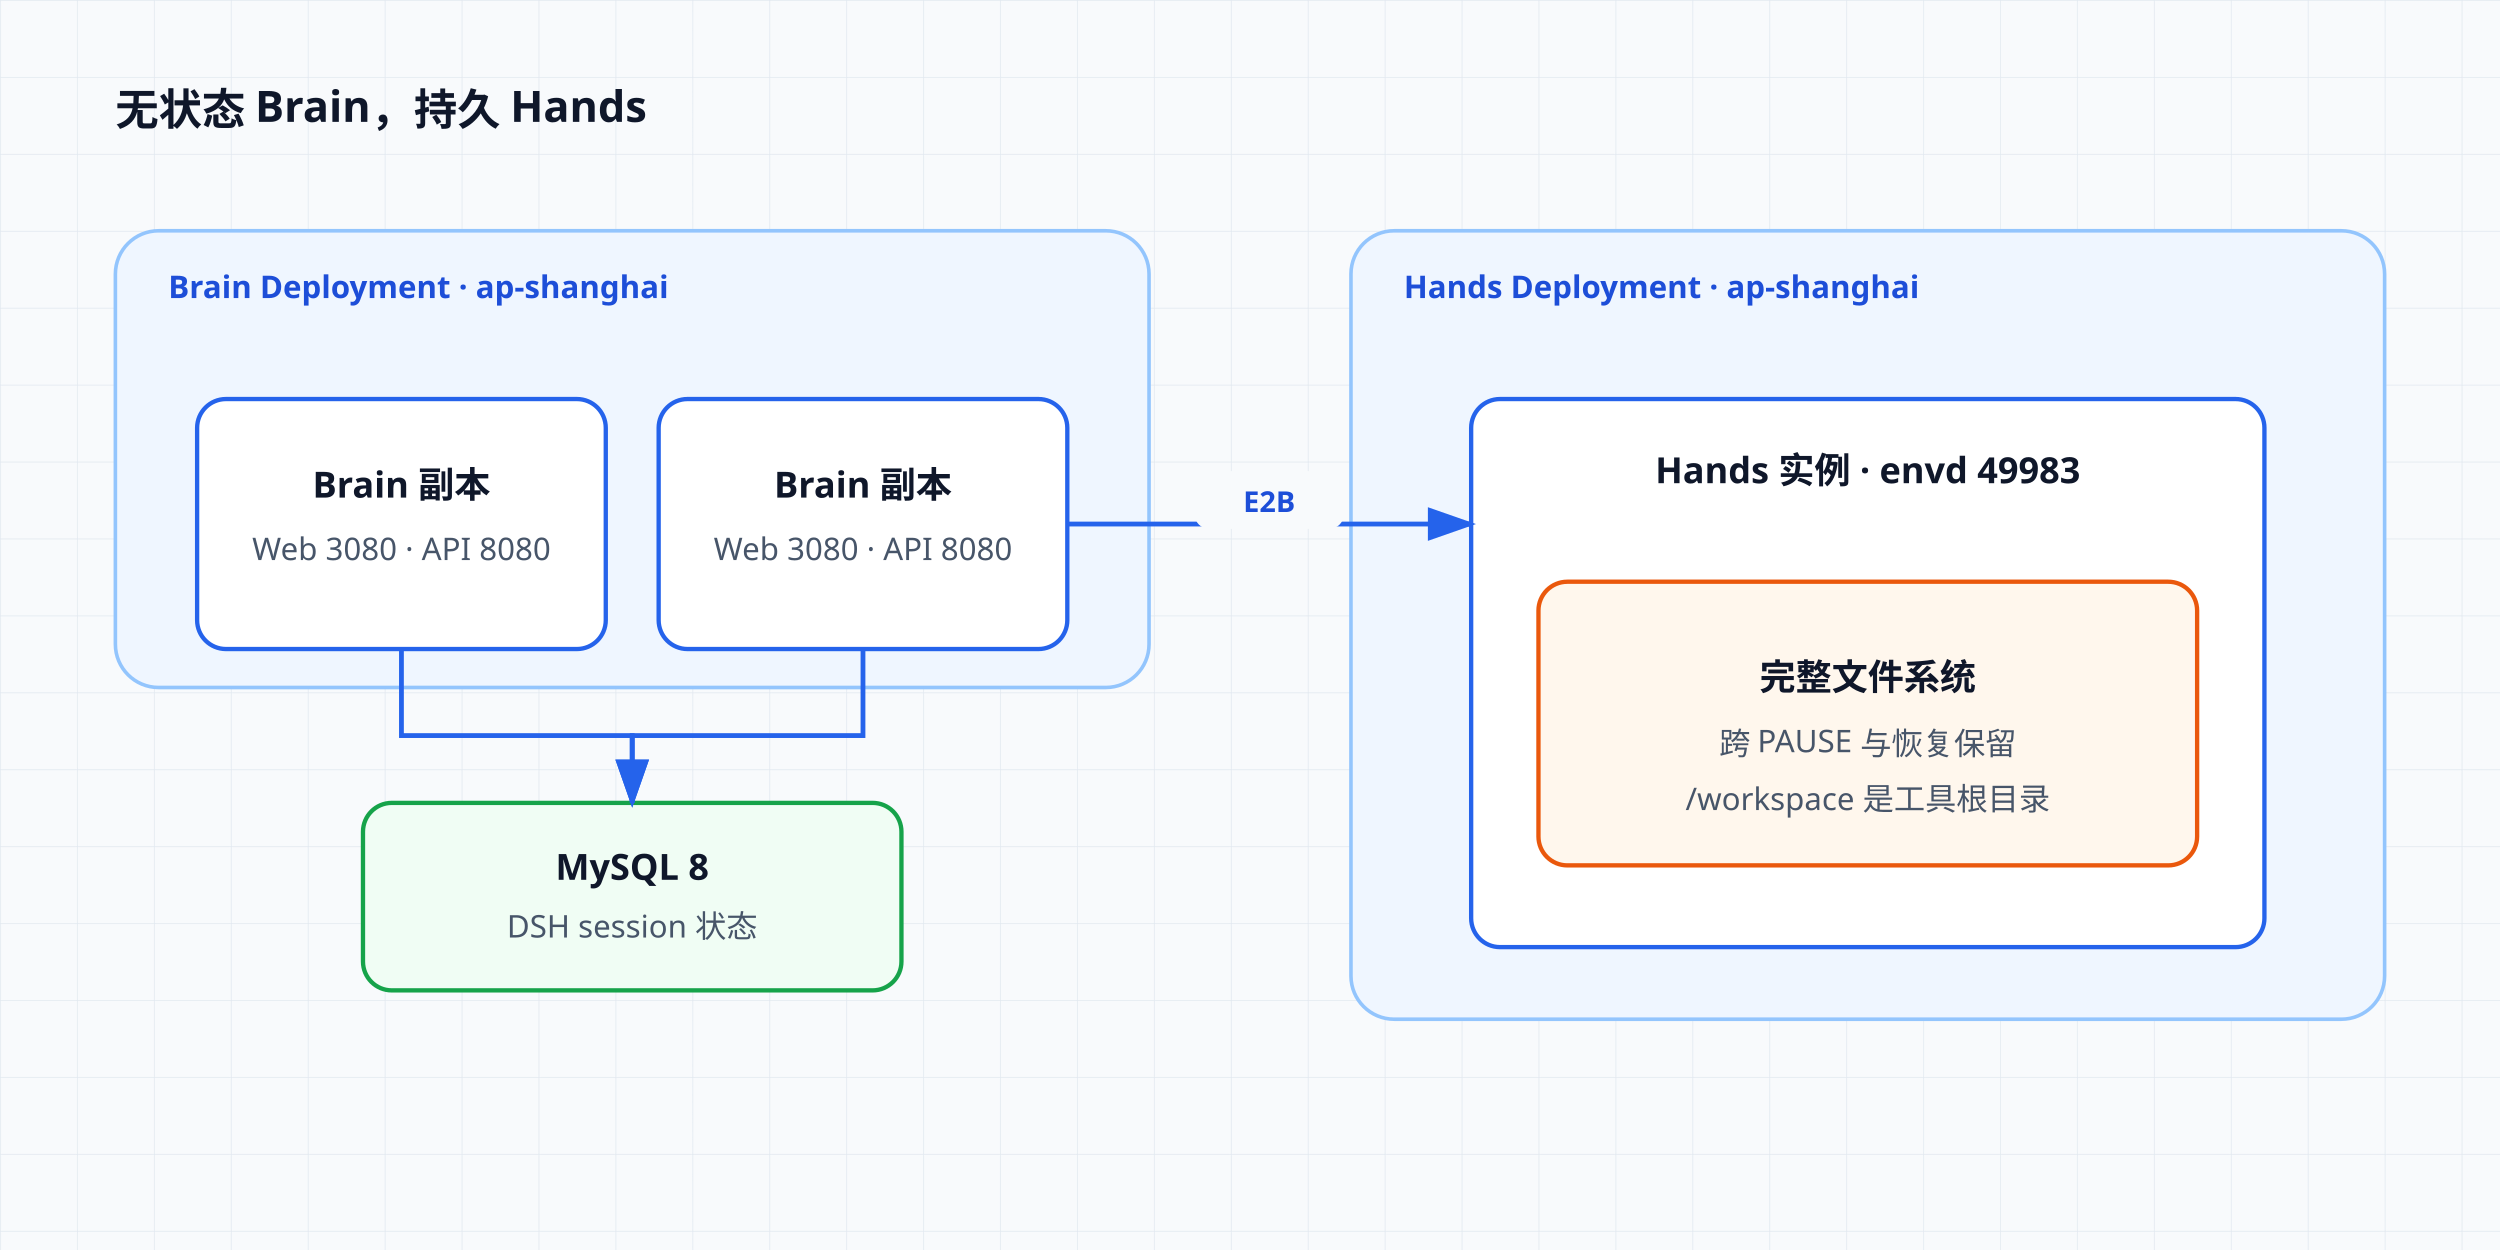
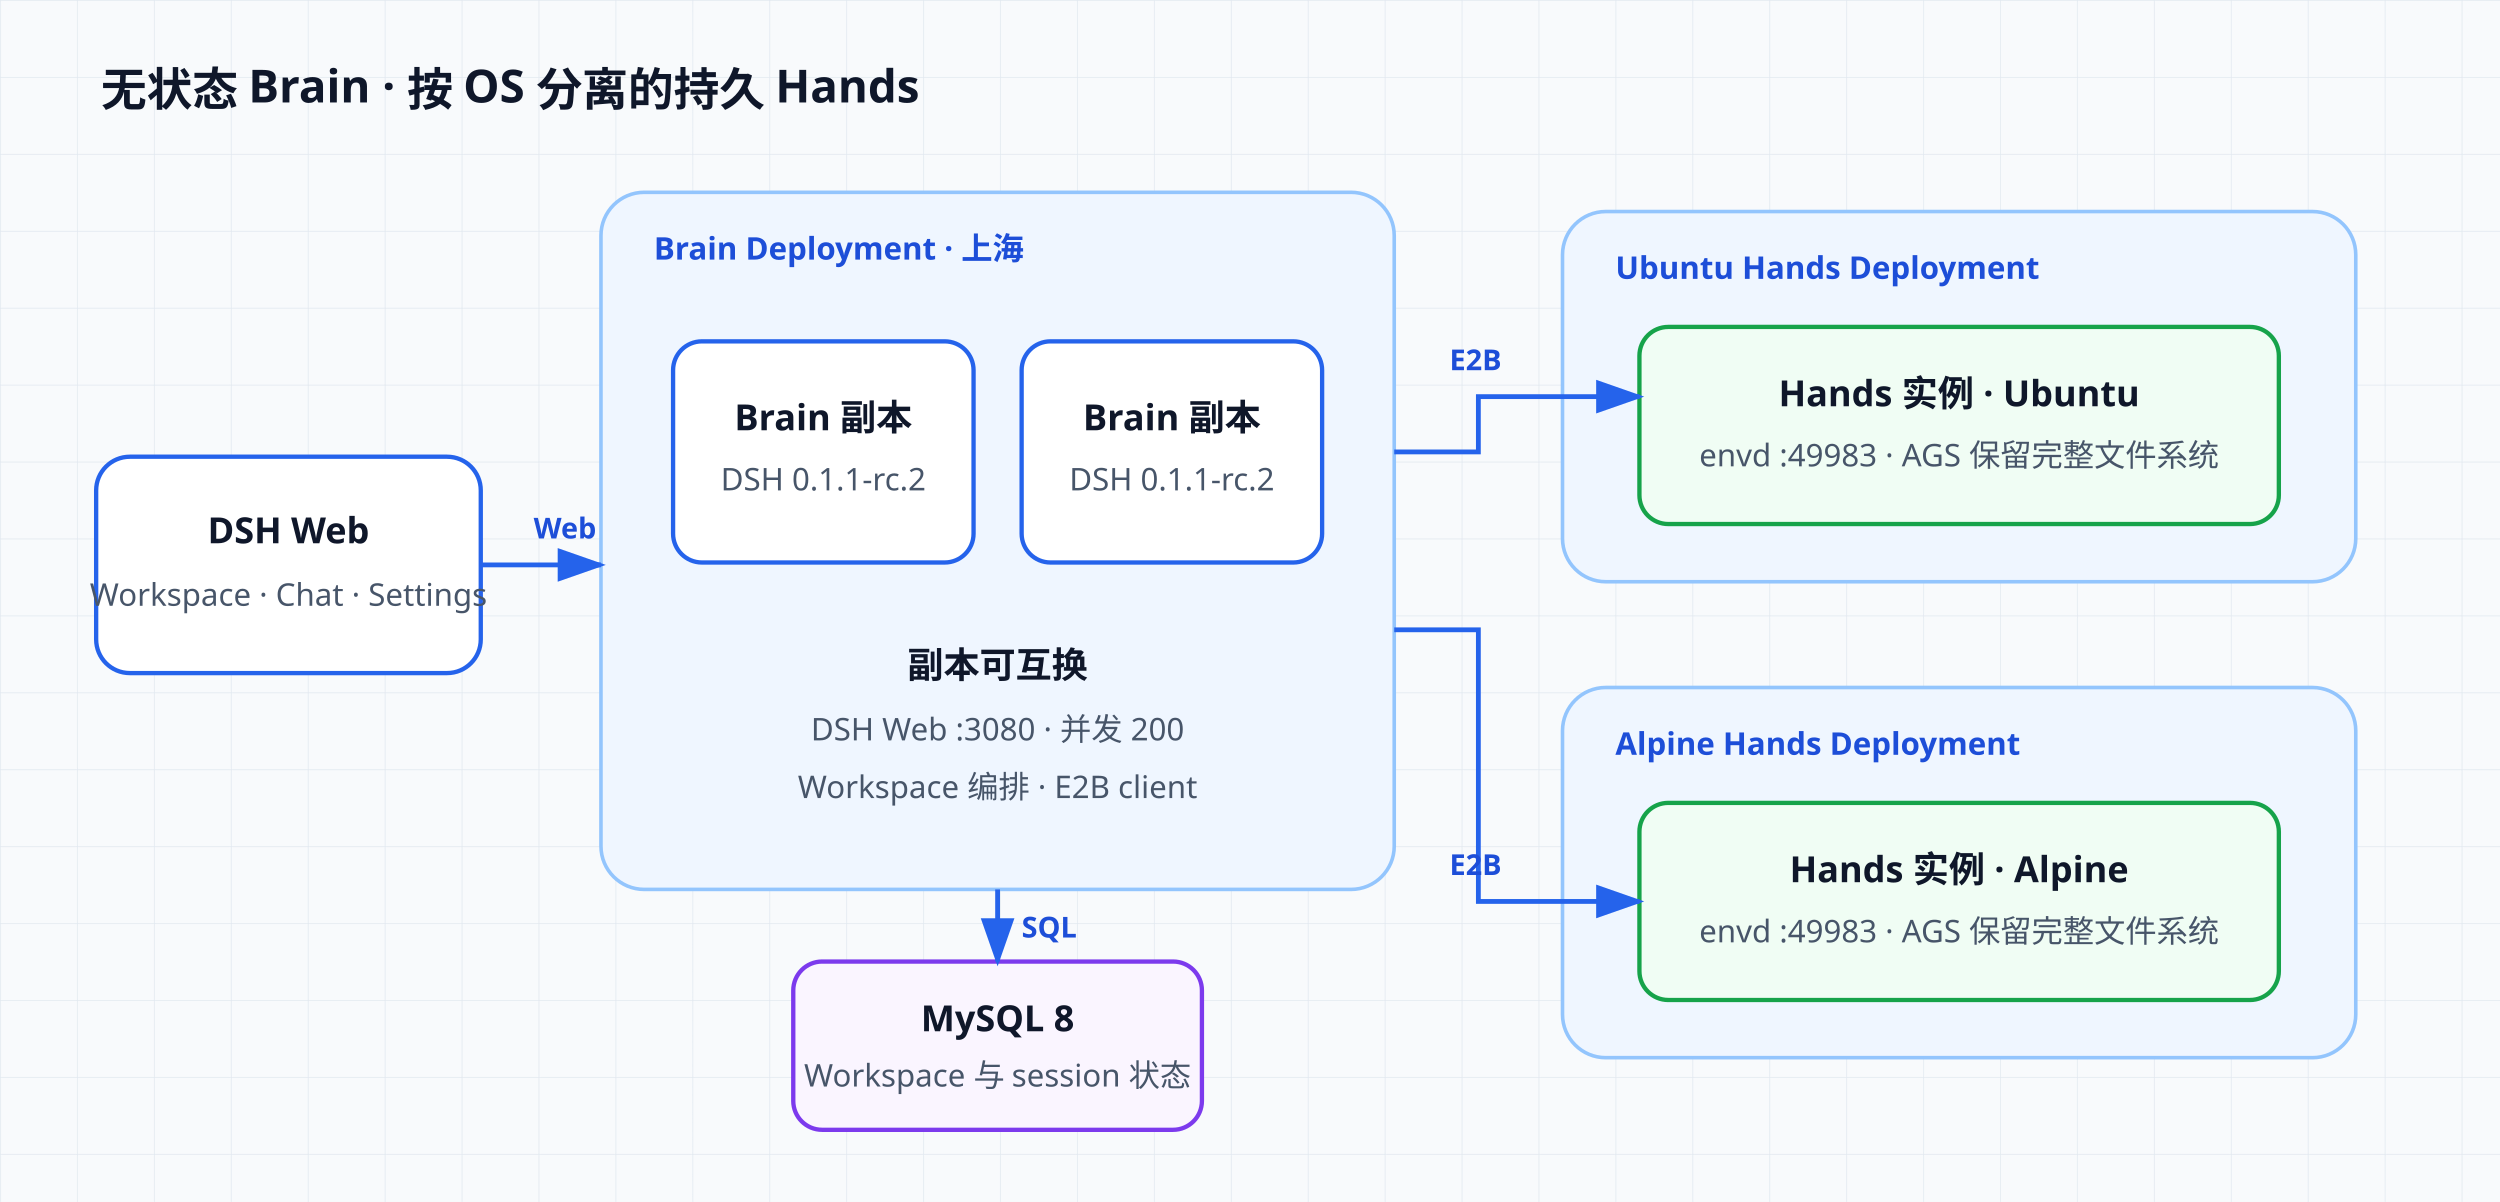
- <svg xmlns="http://www.w3.org/2000/svg" width="1040" height="520" viewBox="0 0 1040 520" role="img" aria-labelledby="title desc">
+ <svg xmlns="http://www.w3.org/2000/svg" width="1040" height="500" viewBox="0 0 1040 500" role="img" aria-labelledby="title desc">
  <defs>
    <pattern id="grid" width="32" height="32" patternUnits="userSpaceOnUse">
-       <path d="M32 0H0V32" fill="none" stroke="#e2e8f0" stroke-width="0.6" />
+       <path d="M32 0H0V32" fill="none" stroke="#e2e8f0" stroke-width=".6" />
    </pattern>
    <marker id="arrow" markerWidth="10" markerHeight="7" refX="9" refY="3.5" orient="auto">
      <path d="M0 0L10 3.5L0 7Z" fill="#2563eb" />
    </marker>
-     <style>
-       .frame{fill:#eff6ff;stroke:#93c5fd;stroke-width:1.5}.node{fill:#fff;stroke:#2563eb;stroke-width:1.8}.db{fill:#f0fdf4;stroke:#16a34a;stroke-width:1.8}.fs{fill:#fff7ed;stroke:#ea580c;stroke-width:1.8}.title{font:600 18px ui-sans-serif,system-ui,sans-serif;fill:#0f172a}.label{font:600 15px ui-sans-serif,system-ui,sans-serif;fill:#0f172a}.sub{font:13px ui-sans-serif,system-ui,sans-serif;fill:#475569}.edge{fill:none;stroke:#2563eb;stroke-width:2;marker-end:url(#arrow)}.edge-label{font:600 12px ui-sans-serif,system-ui,sans-serif;fill:#1d4ed8}.frame-label{font:600 13px ui-sans-serif,system-ui,sans-serif;fill:#1d4ed8}
-     </style>
+     <style>.bg{fill:#f8fafc}.frame{fill:#eff6ff;stroke:#93c5fd;stroke-width:1.5}.node{fill:#fff;stroke:#2563eb;stroke-width:1.8}.hands{fill:#f0fdf4;stroke:#16a34a;stroke-width:1.8}.db{fill:#faf5ff;stroke:#7c3aed;stroke-width:1.8}.title{font:700 19px ui-sans-serif,system-ui,sans-serif;fill:#0f172a}.frameTitle{font:600 13px ui-sans-serif,system-ui,sans-serif;fill:#1d4ed8}.label{font:600 15px ui-sans-serif,system-ui,sans-serif;fill:#0f172a}.sub{font:13px ui-sans-serif,system-ui,sans-serif;fill:#475569}.edge{fill:none;stroke:#2563eb;stroke-width:2;marker-end:url(#arrow)}.edgeLabel{font:600 12px ui-sans-serif,system-ui,sans-serif;fill:#1d4ed8}</style>
  </defs>
-   <rect width="1040" height="520" fill="#f8fafc" />
-   <rect width="1040" height="520" fill="url(#grid)" />
-   <text x="48" y="52" class="title">无状态 Brain，持久 Hands</text>
-   <rect x="48" y="96" width="430" height="190" rx="18" class="frame" />
-   <text x="70" y="124" class="frame-label">Brain Deployment · ap-shanghai</text>
-   <rect x="82" y="166" width="170" height="104" rx="12" class="node" />
-   <text x="167" y="207" text-anchor="middle" class="label">Brain 副本</text>
-   <text x="167" y="233" text-anchor="middle" class="sub">Web 3080 · API 8080</text>
-   <rect x="274" y="166" width="170" height="104" rx="12" class="node" />
-   <text x="359" y="207" text-anchor="middle" class="label">Brain 副本</text>
-   <text x="359" y="233" text-anchor="middle" class="sub">Web 3080 · API 8080</text>
-   <rect x="151" y="334" width="224" height="78" rx="12" class="db" />
-   <text x="263" y="366" text-anchor="middle" class="label">MySQL 8</text>
-   <text x="263" y="390" text-anchor="middle" class="sub">DSH session 状态</text>
-   <path d="M167 270V306H263V334" class="edge" />
-   <path d="M359 270V306H263V334" class="edge" />
-   <rect x="562" y="96" width="430" height="328" rx="18" class="frame" />
-   <text x="584" y="124" class="frame-label">Hands Deployment · ap-shanghai</text>
-   <rect x="612" y="166" width="330" height="228" rx="12" class="node" />
-   <text x="777" y="201" text-anchor="middle" class="label">Hands 实例 · envd 49983</text>
-   <rect x="640" y="242" width="274" height="118" rx="12" class="fs" />
-   <text x="777" y="287" text-anchor="middle" class="label">完整文件系统</text>
-   <text x="777" y="314" text-anchor="middle" class="sub">跨 PAUSE 与恢复保留</text>
-   <text x="777" y="337" text-anchor="middle" class="sub">/workspace 是工具根目录</text>
-   <path d="M444 218H612" class="edge" />
-   <rect x="497" y="196" width="62" height="24" rx="6" fill="#f8fafc" />
-   <text x="528" y="213" text-anchor="middle" class="edge-label">E2B</text>
+   <rect width="1040" height="500" class="bg" />
+   <rect width="1040" height="500" fill="url(#grid)" />
+   <text x="42" y="44" class="title">无状态 Brain · 按 OS 分离的持久 Hands</text>
+   <rect x="40" y="190" width="160" height="90" rx="14" class="node" />
+   <text x="120" y="226" text-anchor="middle" class="label">DSH Web</text>
+   <text x="120" y="252" text-anchor="middle" class="sub">Workspace · Chat · Settings</text>
+   <rect x="250" y="80" width="330" height="290" rx="18" class="frame" />
+   <text x="272" y="108" class="frameTitle">Brain Deployment · 上海</text>
+   <rect x="280" y="142" width="125" height="92" rx="12" class="node" />
+   <text x="342.5" y="179" text-anchor="middle" class="label">Brain 副本</text>
+   <text x="342.5" y="204" text-anchor="middle" class="sub">DSH 0.1.1-rc.2</text>
+   <rect x="425" y="142" width="125" height="92" rx="12" class="node" />
+   <text x="487.5" y="179" text-anchor="middle" class="label">Brain 副本</text>
+   <text x="487.5" y="204" text-anchor="middle" class="sub">DSH 0.1.1-rc.2</text>
+   <text x="415" y="282" text-anchor="middle" class="label">副本可互换</text>
+   <text x="415" y="308" text-anchor="middle" class="sub">DSH Web :3080 · 并发 200</text>
+   <text x="415" y="332" text-anchor="middle" class="sub">Workspace 编排 · E2B client</text>
+   <rect x="330" y="400" width="170" height="70" rx="12" class="db" />
+   <text x="415" y="429" text-anchor="middle" class="label">MySQL 8</text>
+   <text x="415" y="452" text-anchor="middle" class="sub">Workspace 与 session 状态</text>
+   <rect x="650" y="88" width="330" height="154" rx="18" class="frame" />
+   <text x="672" y="116" class="frameTitle">Ubuntu Hands Deployment</text>
+   <rect x="682" y="136" width="266" height="82" rx="12" class="hands" />
+   <text x="815" y="169" text-anchor="middle" class="label">Hands 实例 · Ubuntu</text>
+   <text x="815" y="194" text-anchor="middle" class="sub">envd :49983 · AGS 保留完整文件系统</text>
+   <rect x="650" y="286" width="330" height="154" rx="18" class="frame" />
+   <text x="672" y="314" class="frameTitle">Alpine Hands Deployment</text>
+   <rect x="682" y="334" width="266" height="82" rx="12" class="hands" />
+   <text x="815" y="367" text-anchor="middle" class="label">Hands 实例 · Alpine</text>
+   <text x="815" y="392" text-anchor="middle" class="sub">envd :49983 · AGS 保留完整文件系统</text>
+   <path d="M200 235H250" class="edge" />
+   <path d="M415 370V400" class="edge" />
+   <path d="M580 188H615V165H682" class="edge" />
+   <path d="M580 262H615V375H682" class="edge" />
+   <text x="222" y="224" class="edgeLabel">Web</text>
+   <text x="425" y="390" class="edgeLabel">SQL</text>
+   <text x="603" y="154" class="edgeLabel">E2B</text>
+   <text x="603" y="364" class="edgeLabel">E2B</text>
</svg>
